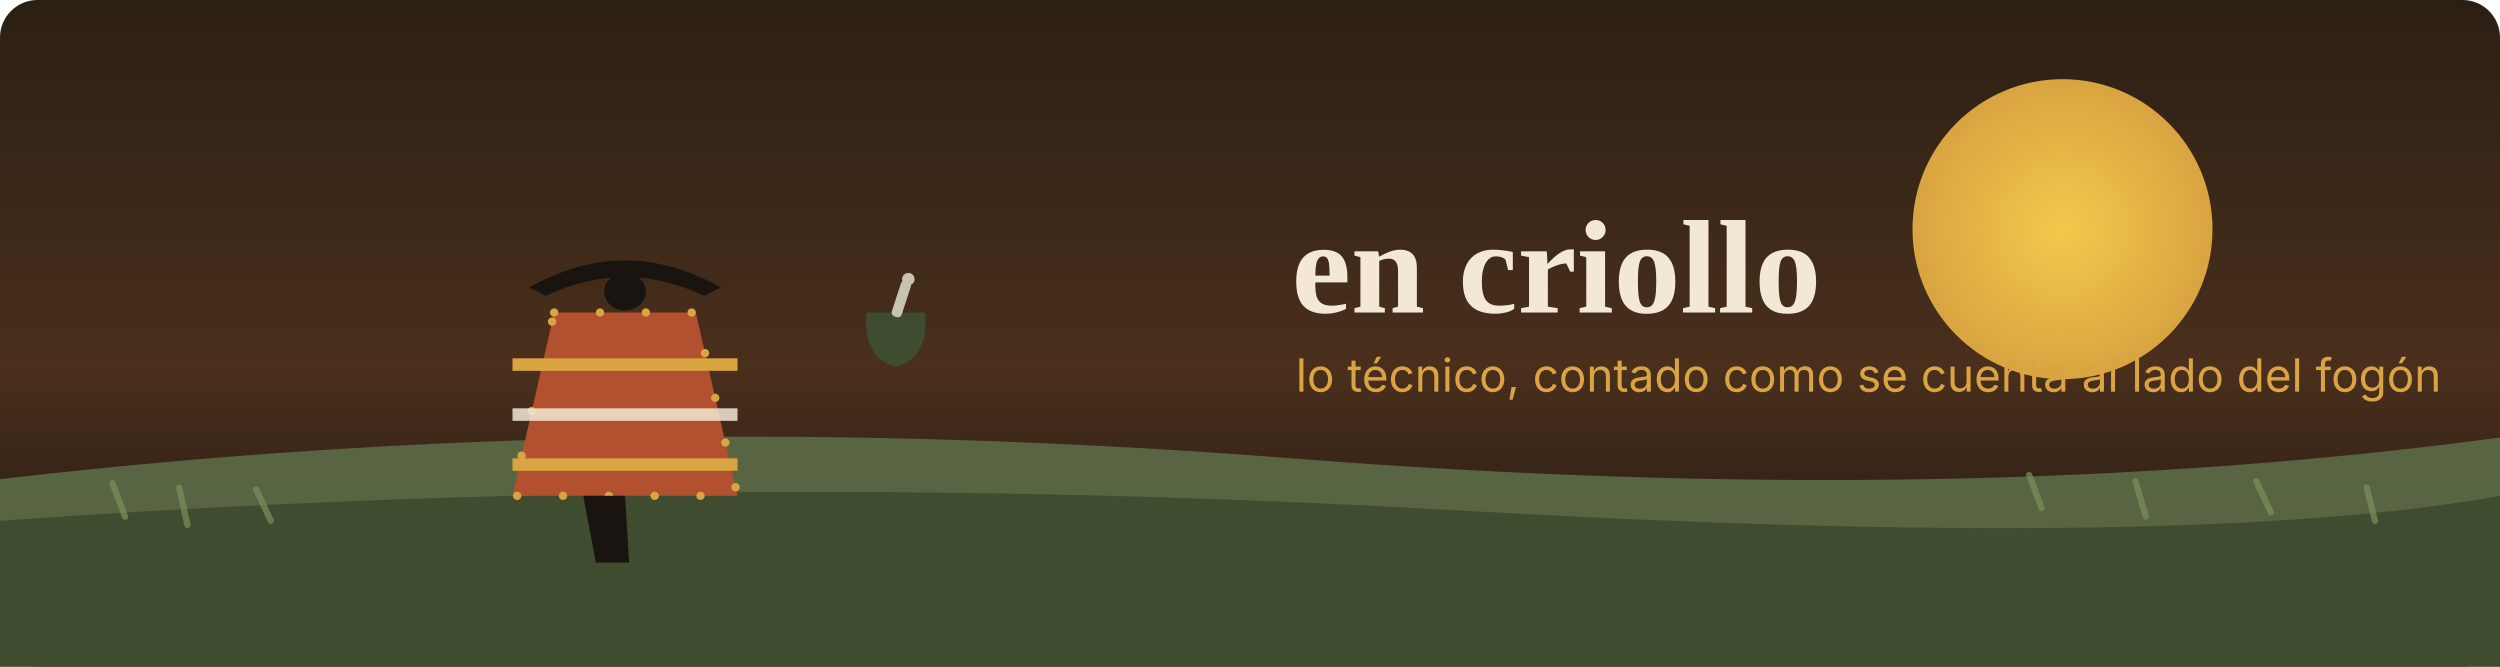
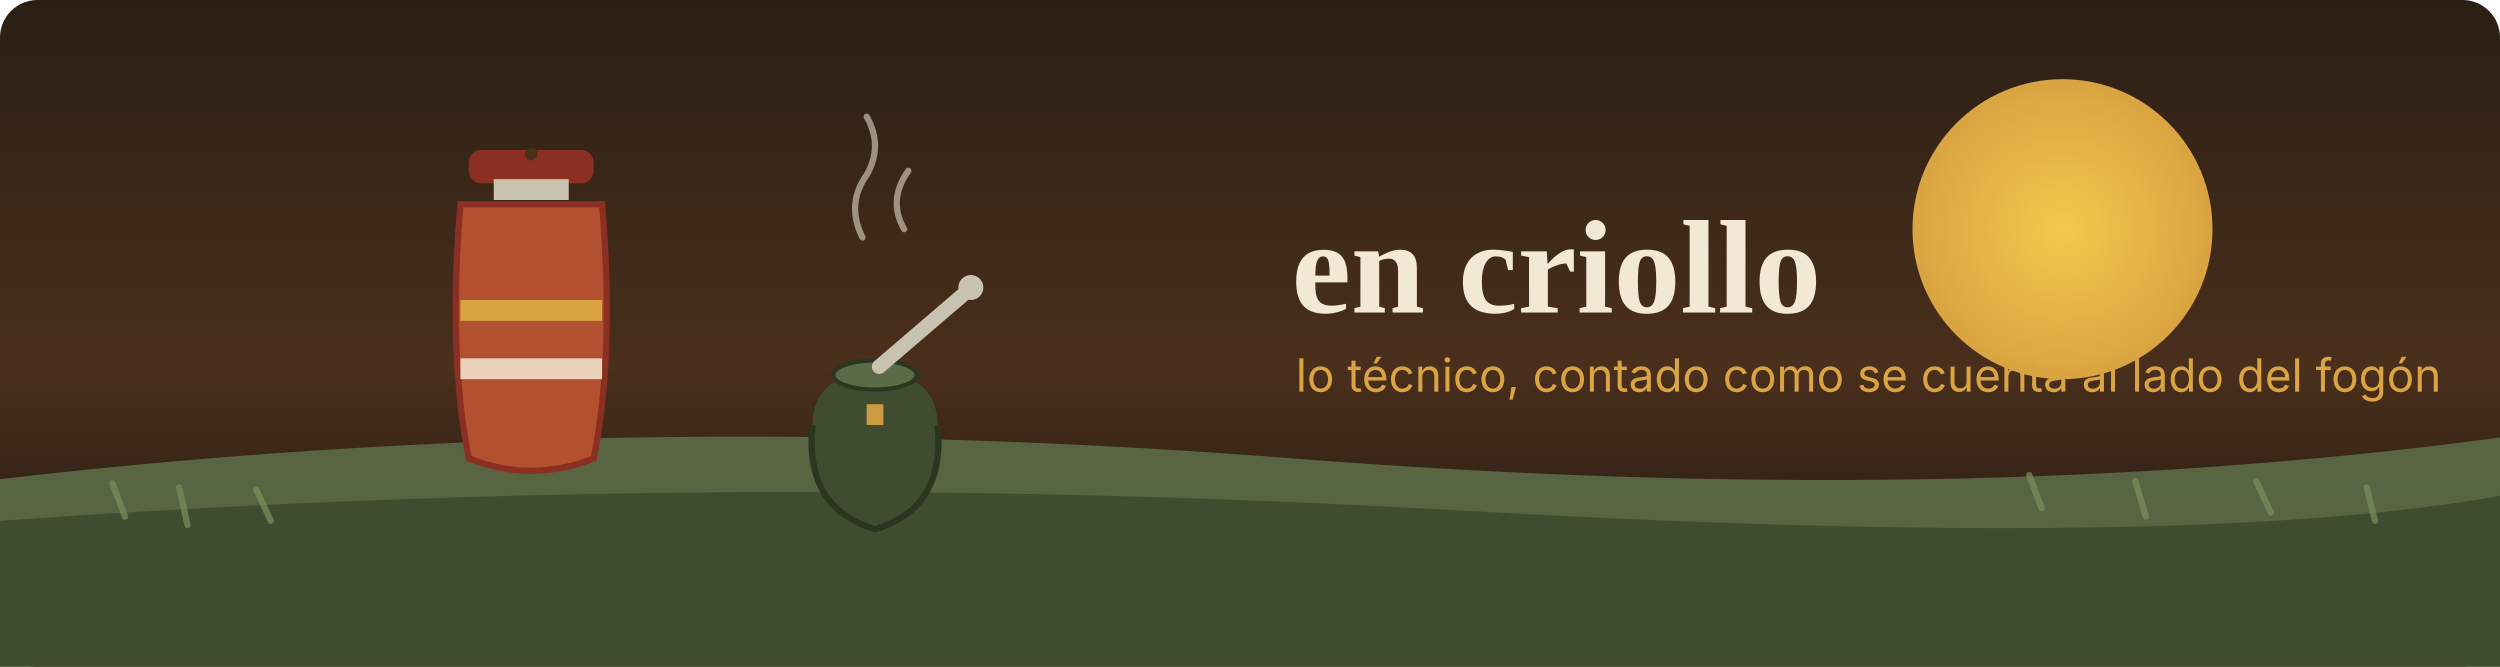
- <svg xmlns="http://www.w3.org/2000/svg" width="100%" viewBox="0 0 1200 320" role="img" aria-label="En criollo: gaucho al atardecer en la pampa, junto al horizonte y un mate">
+ <svg xmlns="http://www.w3.org/2000/svg" width="100%" viewBox="0 0 1200 320" role="img" aria-label="En criollo: termo y mate al atardecer en la pampa">
  <defs>
    <linearGradient id="sky" x1="0" y1="0" x2="0" y2="1">
      <stop offset="0%" stop-color="#2b1f14" />
      <stop offset="55%" stop-color="#4a2f1c" />
      <stop offset="100%" stop-color="#1a1410" />
    </linearGradient>
    <radialGradient id="sun" cx="50%" cy="50%" r="50%">
      <stop offset="0%" stop-color="#f2c94c" />
      <stop offset="100%" stop-color="#d9a441" />
    </radialGradient>
  </defs>
  <rect width="1200" height="320" rx="18" fill="url(#sky)" />
  <circle cx="990" cy="110" r="72" fill="url(#sun)" />
  <path d="M0 230 Q 300 195 620 220 T 1200 210 V320 H0 Z" fill="#5c6b47" opacity="0.9" />
  <path d="M0 250 Q 350 225 700 245 T 1200 238 V320 H0 Z" fill="#3f4c30" />
  <g stroke="#7c8f5c" stroke-width="3" stroke-linecap="round" opacity="0.7">
    <path d="M60 248 l-6 -16" />
    <path d="M90 252 l-4 -18" />
    <path d="M130 250 l-7 -15" />
    <path d="M980 244 l-6 -16" />
    <path d="M1030 248 l-5 -17" />
    <path d="M1090 246 l-7 -15" />
    <path d="M1140 250 l-4 -16" />
  </g>
-   <g transform="translate(300,120)">
-     <path d="M-46 18 Q0 -8 46 18 L38 22 Q0 4 -38 22 Z" fill="#1a1410" />
-     <ellipse cx="0" cy="20" rx="10" ry="9" fill="#1a1410" />
-     <path d="M-34 30 L34 30 L54 118 L-54 118 Z" fill="#b3502f" />
-     <path d="M-34 30 L34 30 L54 118 L-54 118 Z" fill="none" stroke="#d9a441" stroke-width="4" stroke-dasharray="0 22" stroke-linecap="round" />
-     <rect x="-54" y="52" width="108" height="6" fill="#d9a441" />
-     <rect x="-54" y="76" width="108" height="6" fill="#f2e8d5" opacity="0.85" />
-     <rect x="-54" y="100" width="108" height="6" fill="#d9a441" />
-     <path d="M-20 118 L-14 150 L2 150 L0 118 Z" fill="#1a1410" />
-     <path d="M20 118 L14 150 L-2 150 L0 118 Z" fill="#1a1410" opacity="0" />
+   <g transform="translate(255,190)">
+     <rect x="-30" y="-118" width="60" height="16" rx="6" fill="#8a2f22" />
+     <rect x="-18" y="-104" width="36" height="10" fill="#c8c2b0" />
+     <path d="M-34 -92 Q-40 -20 -30 30 Q0 42 30 30 Q40 -20 34 -92 Z" fill="#b3502f" />
+     <path d="M-34 -92 Q-40 -20 -30 30 Q0 42 30 30 Q40 -20 34 -92 Z" fill="none" stroke="#8a2f22" stroke-width="3" />
+     <rect x="-34" y="-46" width="68" height="10" fill="#d9a441" />
+     <rect x="-34" y="-18" width="68" height="10" fill="#f2e8d5" opacity="0.85" />
+     <circle cx="0" cy="-116" r="3" fill="#4a2f1c" />
  </g>
-   <g transform="translate(430,150)">
-     <path d="M-14 0 Q-16 22 0 26 Q16 22 14 0 Z" fill="#3f4c30" />
-     <rect x="-2" y="-16" width="5" height="18" rx="2" fill="#c8c2b0" transform="rotate(18)" />
-     <circle cx="6" cy="-16" r="3" fill="#c8c2b0" />
+   <g transform="translate(420,210)">
+     <path d="M-30 -6 Q-34 34 0 44 Q34 34 30 -6 Q30 -30 0 -32 Q-30 -30 -30 -6 Z" fill="#3f4c30" />
+     <path d="M-30 -6 Q-34 34 0 44 Q34 34 30 -6" fill="none" stroke="#2c3520" stroke-width="3" />
+     <ellipse cx="0" cy="-30" rx="20" ry="7" fill="#5c6b47" />
+     <ellipse cx="0" cy="-30" rx="20" ry="7" fill="none" stroke="#2c3520" stroke-width="2" />
+     <rect x="-4" y="-16" width="8" height="10" fill="#d9a441" opacity="0.9" />
+     <path d="M2 -34 L44 -70" stroke="#c8c2b0" stroke-width="7" stroke-linecap="round" />
+     <circle cx="46" cy="-72" r="6" fill="#c8c2b0" />
+   </g>
+   <g stroke="#f2e8d5" stroke-width="3" fill="none" opacity="0.55" stroke-linecap="round">
+     <path d="M-6 -96 Q -14 -112 -4 -126 Q 4 -140 -4 -154" transform="translate(420,210)" />
+     <path d="M14 -100 Q 6 -114 16 -128" transform="translate(420,210)" />
  </g>
  <text x="620" y="150" font-family="Georgia, 'Times New Roman', serif" font-size="64" font-weight="700" fill="#f2e8d5">en criollo</text>
  <text x="622" y="188" font-family="-apple-system, Segoe UI, sans-serif" font-size="22" fill="#d9a441">lo técnico, contado como se cuenta al lado del fogón</text>
</svg>
